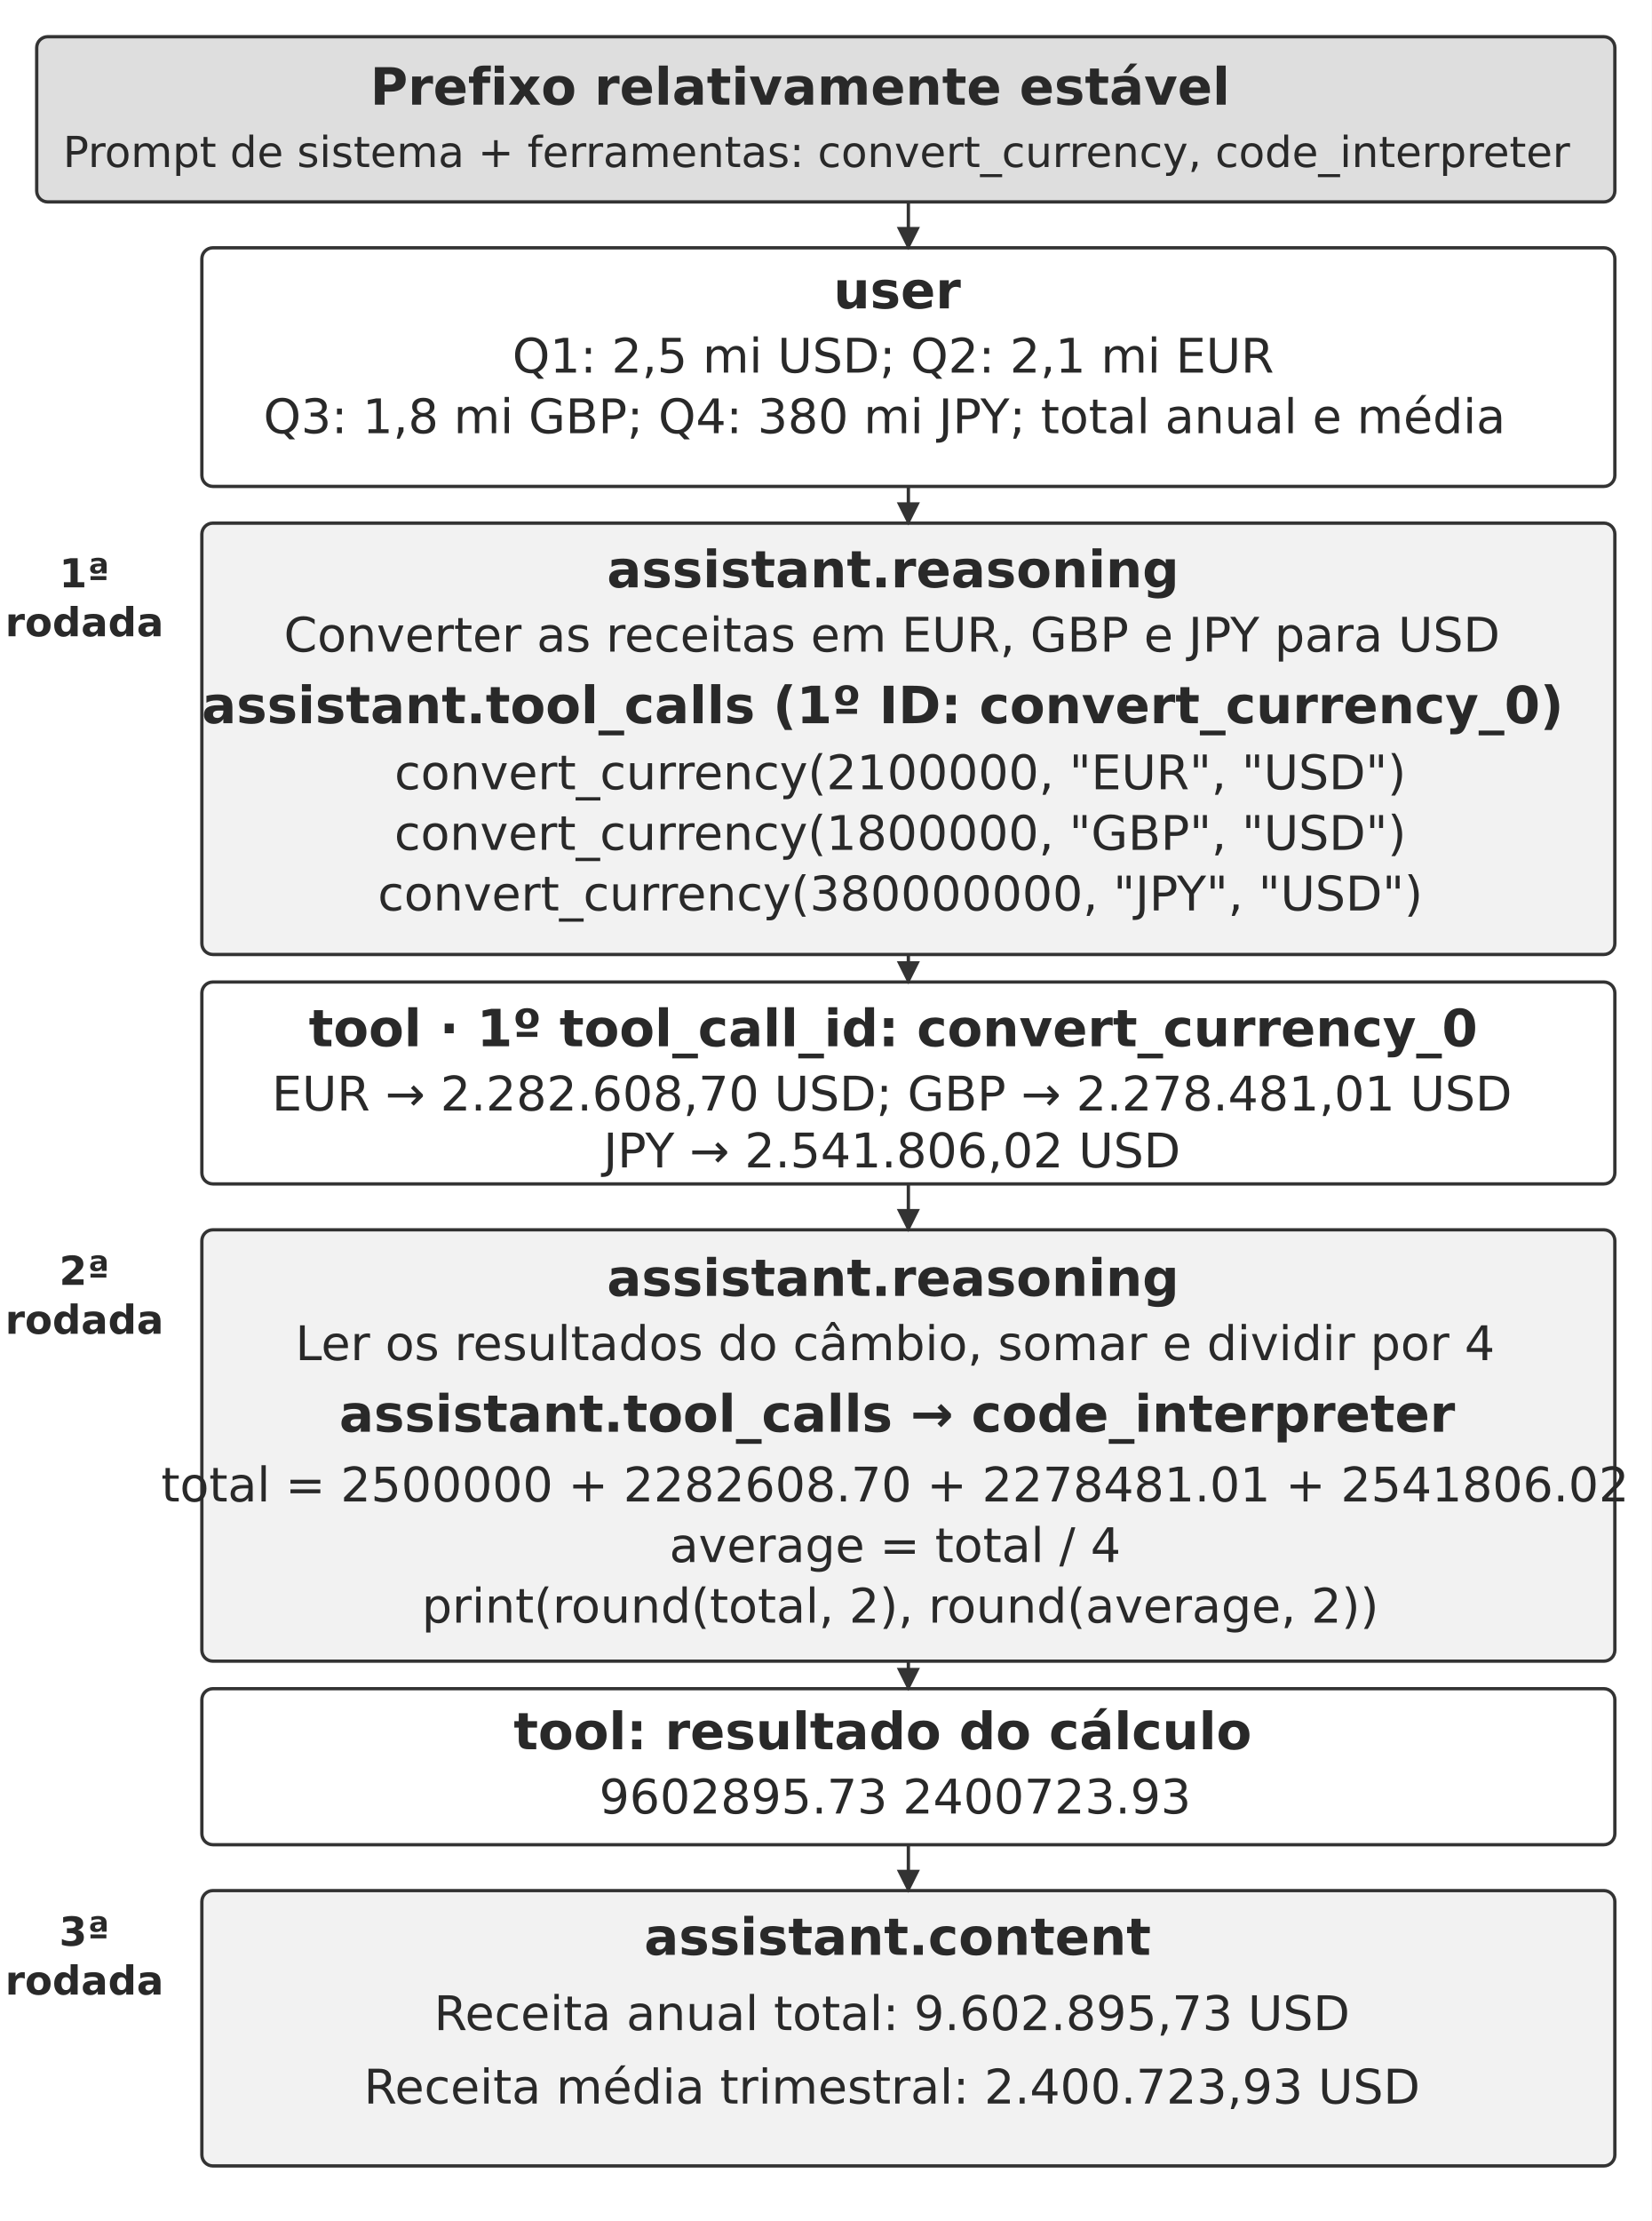
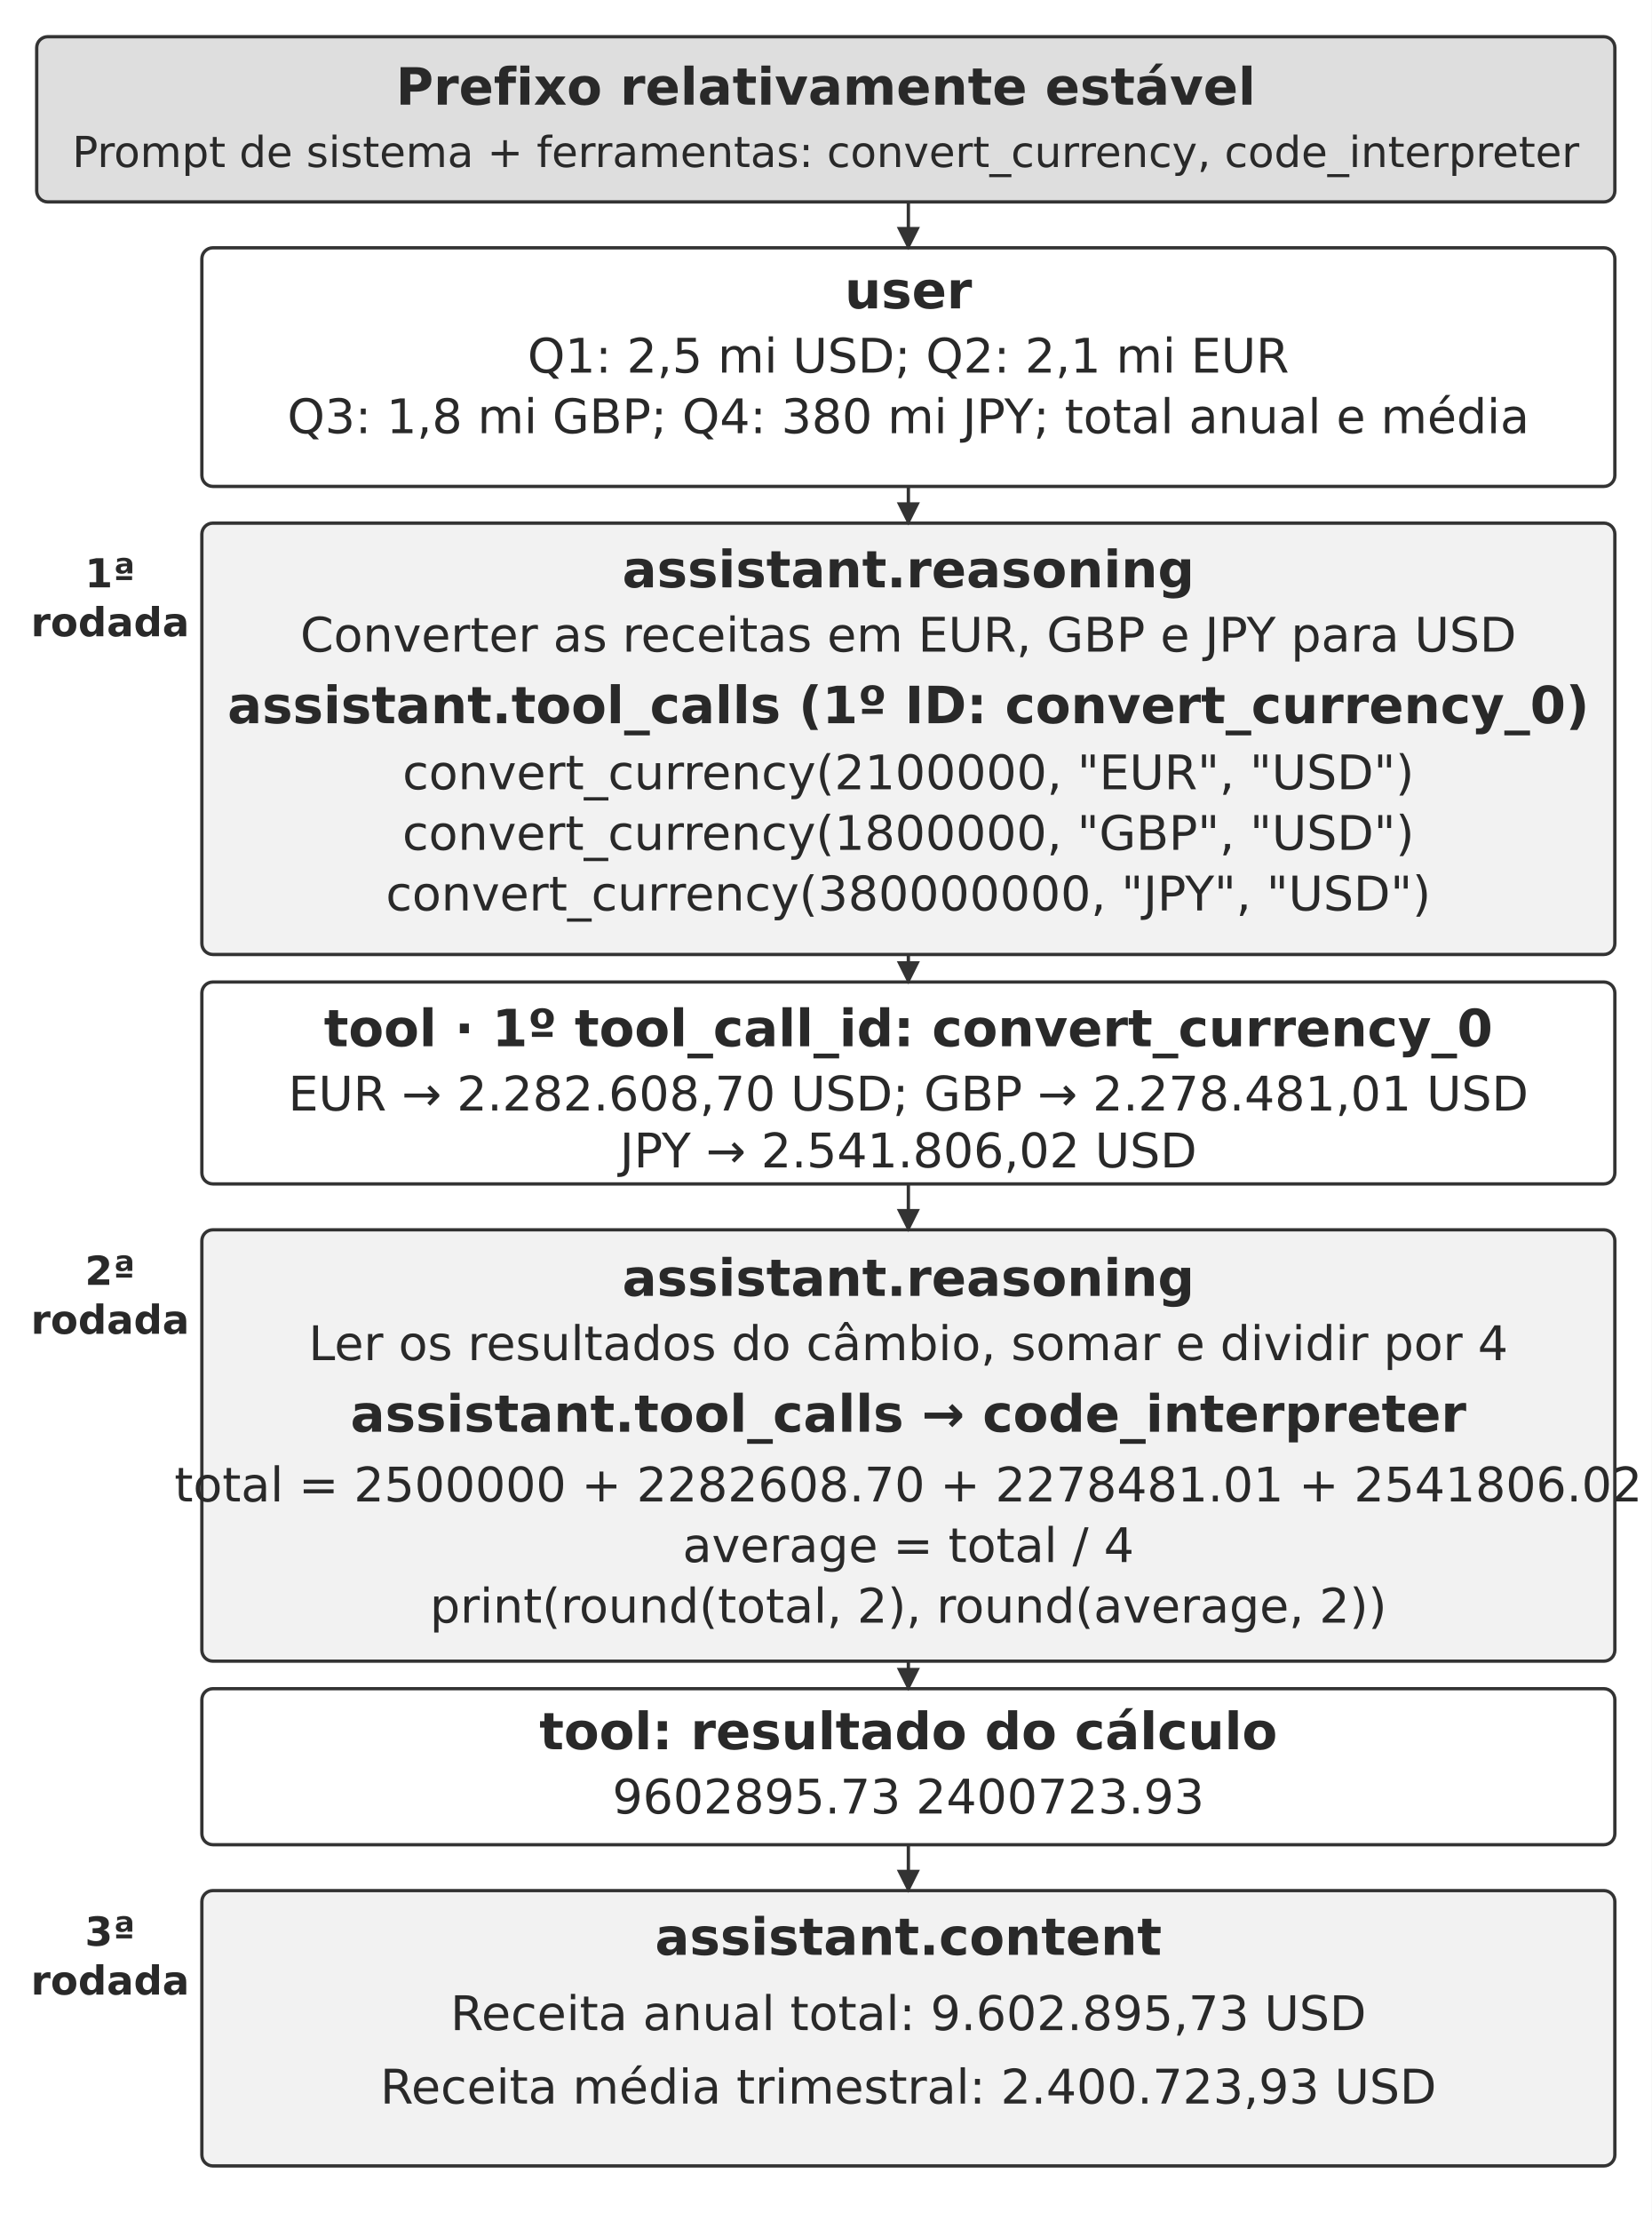
<svg xmlns="http://www.w3.org/2000/svg" width="106.000mm" height="142.511mm" viewBox="0 0 900 1210" role="img" aria-labelledby="title desc">
  <defs>
    <marker id="arrow" viewBox="0 0 10 10" refX="9" refY="5" markerWidth="7" markerHeight="7" orient="auto-start-reverse">
      <path d="M0 0 L10 5 L0 10 Z" fill="#333333" />
    </marker>
  </defs>
  <rect width="900" height="1210" fill="#ffffff" y="0" />
  <rect x="20" y="20" width="860" height="90" rx="6" fill="#dedede" stroke="#333333" stroke-width="1.8" />
-   <text x="436" y="57" text-anchor="middle" font-family="&quot;DejaVu Sans&quot;, Arial, &quot;Helvetica Neue&quot;, sans-serif" font-size="28.0" font-weight="700" fill="#292929">Prefixo relativamente estável</text>
-   <text x="444.96" y="91" text-anchor="middle" font-family="&quot;DejaVu Sans&quot;, Arial, &quot;Helvetica Neue&quot;, sans-serif" font-size="23.3" font-weight="400" fill="#292929">Prompt de sistema + ferramentas: convert_currency, code_interpreter</text>
+   <text x="450" y="57" text-anchor="middle" font-family="&quot;DejaVu Sans&quot;, Arial, &quot;Helvetica Neue&quot;, sans-serif" font-size="28.0" font-weight="700" fill="#292929">Prefixo relativamente estável</text>
+   <text x="450" y="91" text-anchor="middle" font-family="&quot;DejaVu Sans&quot;, Arial, &quot;Helvetica Neue&quot;, sans-serif" font-size="23.3" font-weight="400" fill="#292929">Prompt de sistema + ferramentas: convert_currency, code_interpreter</text>
  <rect x="110" y="135" width="770" height="130" rx="6" fill="#ffffff" stroke="#333333" stroke-width="1.8" />
-   <text x="488.9" y="168" text-anchor="middle" font-family="&quot;DejaVu Sans&quot;, Arial, &quot;Helvetica Neue&quot;, sans-serif" font-size="28.0" font-weight="700" fill="#292929">user</text>
-   <text x="486.75" y="203" text-anchor="middle" font-family="&quot;DejaVu Sans&quot;, Arial, &quot;Helvetica Neue&quot;, sans-serif" font-size="26.0" font-weight="400" fill="#292929">Q1: 2,5 mi USD; Q2: 2,1 mi EUR</text>
-   <text x="482" y="236" text-anchor="middle" font-family="&quot;DejaVu Sans&quot;, Arial, &quot;Helvetica Neue&quot;, sans-serif" font-size="26.0" font-weight="400" fill="#292929">Q3: 1,8 mi GBP; Q4: 380 mi JPY; total anual e média</text>
-   <text x="46" y="320" text-anchor="middle" font-family="&quot;DejaVu Sans&quot;, Arial, &quot;Helvetica Neue&quot;, sans-serif" font-size="21.8" font-weight="700" fill="#292929">1ª</text>
-   <text x="46" y="346.645" text-anchor="middle" font-family="&quot;DejaVu Sans&quot;, Arial, &quot;Helvetica Neue&quot;, sans-serif" font-size="21.8" font-weight="700" fill="#292929">rodada</text>
+   <text x="495" y="168" text-anchor="middle" font-family="&quot;DejaVu Sans&quot;, Arial, &quot;Helvetica Neue&quot;, sans-serif" font-size="28.0" font-weight="700" fill="#292929">user</text>
+   <text x="495" y="203" text-anchor="middle" font-family="&quot;DejaVu Sans&quot;, Arial, &quot;Helvetica Neue&quot;, sans-serif" font-size="26.0" font-weight="400" fill="#292929">Q1: 2,5 mi USD; Q2: 2,1 mi EUR</text>
+   <text x="495" y="236" text-anchor="middle" font-family="&quot;DejaVu Sans&quot;, Arial, &quot;Helvetica Neue&quot;, sans-serif" font-size="26.0" font-weight="400" fill="#292929">Q3: 1,8 mi GBP; Q4: 380 mi JPY; total anual e média</text>
+   <text x="60" y="320" text-anchor="middle" font-family="&quot;DejaVu Sans&quot;, Arial, &quot;Helvetica Neue&quot;, sans-serif" font-size="21.8" font-weight="700" fill="#292929">1ª</text>
+   <text x="60" y="346.645" text-anchor="middle" font-family="&quot;DejaVu Sans&quot;, Arial, &quot;Helvetica Neue&quot;, sans-serif" font-size="21.8" font-weight="700" fill="#292929">rodada</text>
  <rect x="110" y="285" width="770" height="235" rx="6" fill="#f2f2f2" stroke="#333333" stroke-width="1.8" />
-   <text x="486.64" y="320" text-anchor="middle" font-family="&quot;DejaVu Sans&quot;, Arial, &quot;Helvetica Neue&quot;, sans-serif" font-size="28.0" font-weight="700" fill="#292929">assistant.reasoning</text>
-   <text x="486.06" y="355" text-anchor="middle" font-family="&quot;DejaVu Sans&quot;, Arial, &quot;Helvetica Neue&quot;, sans-serif" font-size="26.0" font-weight="400" fill="#292929">Converter as receitas em EUR, GBP e JPY para USD</text>
-   <text x="481" y="394" text-anchor="middle" font-family="&quot;DejaVu Sans&quot;, Arial, &quot;Helvetica Neue&quot;, sans-serif" font-size="28.0" font-weight="700" fill="#292929">assistant.tool_calls (1º ID: convert_currency_0)</text>
-   <text x="490.61" y="430" text-anchor="middle" font-family="&quot;DejaVu Sans&quot;, Arial, &quot;Helvetica Neue&quot;, sans-serif" font-size="26.0" font-weight="400" fill="#292929">convert_currency(2100000, "EUR", "USD")</text>
-   <text x="490.61" y="463" text-anchor="middle" font-family="&quot;DejaVu Sans&quot;, Arial, &quot;Helvetica Neue&quot;, sans-serif" font-size="26.0" font-weight="400" fill="#292929">convert_currency(1800000, "GBP", "USD")</text>
-   <text x="490.61" y="496" text-anchor="middle" font-family="&quot;DejaVu Sans&quot;, Arial, &quot;Helvetica Neue&quot;, sans-serif" font-size="26.0" font-weight="400" fill="#292929">convert_currency(380000000, "JPY", "USD")</text>
+   <text x="495" y="320" text-anchor="middle" font-family="&quot;DejaVu Sans&quot;, Arial, &quot;Helvetica Neue&quot;, sans-serif" font-size="28.0" font-weight="700" fill="#292929">assistant.reasoning</text>
+   <text x="495" y="355" text-anchor="middle" font-family="&quot;DejaVu Sans&quot;, Arial, &quot;Helvetica Neue&quot;, sans-serif" font-size="26.0" font-weight="400" fill="#292929">Converter as receitas em EUR, GBP e JPY para USD</text>
+   <text x="495" y="394" text-anchor="middle" font-family="&quot;DejaVu Sans&quot;, Arial, &quot;Helvetica Neue&quot;, sans-serif" font-size="28.0" font-weight="700" fill="#292929">assistant.tool_calls (1º ID: convert_currency_0)</text>
+   <text x="495" y="430" text-anchor="middle" font-family="&quot;DejaVu Sans&quot;, Arial, &quot;Helvetica Neue&quot;, sans-serif" font-size="26.0" font-weight="400" fill="#292929">convert_currency(2100000, "EUR", "USD")</text>
+   <text x="495" y="463" text-anchor="middle" font-family="&quot;DejaVu Sans&quot;, Arial, &quot;Helvetica Neue&quot;, sans-serif" font-size="26.0" font-weight="400" fill="#292929">convert_currency(1800000, "GBP", "USD")</text>
+   <text x="495" y="496" text-anchor="middle" font-family="&quot;DejaVu Sans&quot;, Arial, &quot;Helvetica Neue&quot;, sans-serif" font-size="26.0" font-weight="400" fill="#292929">convert_currency(380000000, "JPY", "USD")</text>
  <rect x="110" y="535" width="770" height="110" rx="6" fill="#ffffff" stroke="#333333" stroke-width="1.8" />
-   <text x="486.74" y="570" text-anchor="middle" font-family="&quot;DejaVu Sans&quot;, Arial, &quot;Helvetica Neue&quot;, sans-serif" font-size="28.0" font-weight="700" fill="#292929">tool · 1º tool_call_id: convert_currency_0</text>
-   <text x="486.06" y="605" text-anchor="middle" font-family="&quot;DejaVu Sans&quot;, Arial, &quot;Helvetica Neue&quot;, sans-serif" font-size="26.0" font-weight="400" fill="#292929">EUR → 2.282.608,70 USD; GBP → 2.278.481,01 USD</text>
-   <text x="486.06" y="636" text-anchor="middle" font-family="&quot;DejaVu Sans&quot;, Arial, &quot;Helvetica Neue&quot;, sans-serif" font-size="26.0" font-weight="400" fill="#292929">JPY → 2.541.806,02 USD</text>
-   <text x="46" y="700" text-anchor="middle" font-family="&quot;DejaVu Sans&quot;, Arial, &quot;Helvetica Neue&quot;, sans-serif" font-size="21.8" font-weight="700" fill="#292929">2ª</text>
-   <text x="46" y="726.645" text-anchor="middle" font-family="&quot;DejaVu Sans&quot;, Arial, &quot;Helvetica Neue&quot;, sans-serif" font-size="21.8" font-weight="700" fill="#292929">rodada</text>
+   <text x="495" y="570" text-anchor="middle" font-family="&quot;DejaVu Sans&quot;, Arial, &quot;Helvetica Neue&quot;, sans-serif" font-size="28.0" font-weight="700" fill="#292929">tool · 1º tool_call_id: convert_currency_0</text>
+   <text x="495" y="605" text-anchor="middle" font-family="&quot;DejaVu Sans&quot;, Arial, &quot;Helvetica Neue&quot;, sans-serif" font-size="26.0" font-weight="400" fill="#292929">EUR → 2.282.608,70 USD; GBP → 2.278.481,01 USD</text>
+   <text x="495" y="636" text-anchor="middle" font-family="&quot;DejaVu Sans&quot;, Arial, &quot;Helvetica Neue&quot;, sans-serif" font-size="26.0" font-weight="400" fill="#292929">JPY → 2.541.806,02 USD</text>
+   <text x="60" y="700" text-anchor="middle" font-family="&quot;DejaVu Sans&quot;, Arial, &quot;Helvetica Neue&quot;, sans-serif" font-size="21.8" font-weight="700" fill="#292929">2ª</text>
+   <text x="60" y="726.645" text-anchor="middle" font-family="&quot;DejaVu Sans&quot;, Arial, &quot;Helvetica Neue&quot;, sans-serif" font-size="21.8" font-weight="700" fill="#292929">rodada</text>
  <rect x="110" y="670" width="770" height="235" rx="6" fill="#f2f2f2" stroke="#333333" stroke-width="1.8" />
-   <text x="486.64" y="706" text-anchor="middle" font-family="&quot;DejaVu Sans&quot;, Arial, &quot;Helvetica Neue&quot;, sans-serif" font-size="28.0" font-weight="700" fill="#292929">assistant.reasoning</text>
-   <text x="487.78" y="741" text-anchor="middle" font-family="&quot;DejaVu Sans&quot;, Arial, &quot;Helvetica Neue&quot;, sans-serif" font-size="26.0" font-weight="400" fill="#292929">Ler os resultados do câmbio, somar e dividir por 4</text>
-   <text x="488.9" y="780" text-anchor="middle" font-family="&quot;DejaVu Sans&quot;, Arial, &quot;Helvetica Neue&quot;, sans-serif" font-size="28.0" font-weight="700" fill="#292929">assistant.tool_calls → code_interpreter</text>
-   <text x="487.78" y="818" text-anchor="middle" font-family="&quot;DejaVu Sans&quot;, Arial, &quot;Helvetica Neue&quot;, sans-serif" font-size="26.0" font-weight="400" fill="#292929">total = 2500000 + 2282608.70 + 2278481.01 + 2541806.02</text>
-   <text x="487.78" y="851" text-anchor="middle" font-family="&quot;DejaVu Sans&quot;, Arial, &quot;Helvetica Neue&quot;, sans-serif" font-size="26.0" font-weight="400" fill="#292929">average = total / 4</text>
-   <text x="490.61" y="884" text-anchor="middle" font-family="&quot;DejaVu Sans&quot;, Arial, &quot;Helvetica Neue&quot;, sans-serif" font-size="26.0" font-weight="400" fill="#292929">print(round(total, 2), round(average, 2))</text>
+   <text x="495" y="706" text-anchor="middle" font-family="&quot;DejaVu Sans&quot;, Arial, &quot;Helvetica Neue&quot;, sans-serif" font-size="28.0" font-weight="700" fill="#292929">assistant.reasoning</text>
+   <text x="495" y="741" text-anchor="middle" font-family="&quot;DejaVu Sans&quot;, Arial, &quot;Helvetica Neue&quot;, sans-serif" font-size="26.0" font-weight="400" fill="#292929">Ler os resultados do câmbio, somar e dividir por 4</text>
+   <text x="495" y="780" text-anchor="middle" font-family="&quot;DejaVu Sans&quot;, Arial, &quot;Helvetica Neue&quot;, sans-serif" font-size="28.0" font-weight="700" fill="#292929">assistant.tool_calls → code_interpreter</text>
+   <text x="495" y="818" text-anchor="middle" font-family="&quot;DejaVu Sans&quot;, Arial, &quot;Helvetica Neue&quot;, sans-serif" font-size="26.0" font-weight="400" fill="#292929">total = 2500000 + 2282608.70 + 2278481.01 + 2541806.02</text>
+   <text x="495" y="851" text-anchor="middle" font-family="&quot;DejaVu Sans&quot;, Arial, &quot;Helvetica Neue&quot;, sans-serif" font-size="26.0" font-weight="400" fill="#292929">average = total / 4</text>
+   <text x="495" y="884" text-anchor="middle" font-family="&quot;DejaVu Sans&quot;, Arial, &quot;Helvetica Neue&quot;, sans-serif" font-size="26.0" font-weight="400" fill="#292929">print(round(total, 2), round(average, 2))</text>
  <rect x="110" y="920" width="770" height="85" rx="6" fill="#ffffff" stroke="#333333" stroke-width="1.8" />
-   <text x="481" y="953" text-anchor="middle" font-family="&quot;DejaVu Sans&quot;, Arial, &quot;Helvetica Neue&quot;, sans-serif" font-size="28.0" font-weight="700" fill="#292929">tool: resultado do cálculo</text>
-   <text x="487.79" y="988" text-anchor="middle" font-family="&quot;DejaVu Sans&quot;, Arial, &quot;Helvetica Neue&quot;, sans-serif" font-size="26.0" font-weight="400" fill="#292929">9602895.73    2400723.93</text>
-   <text x="46" y="1060" text-anchor="middle" font-family="&quot;DejaVu Sans&quot;, Arial, &quot;Helvetica Neue&quot;, sans-serif" font-size="21.8" font-weight="700" fill="#292929">3ª</text>
-   <text x="46" y="1086.64" text-anchor="middle" font-family="&quot;DejaVu Sans&quot;, Arial, &quot;Helvetica Neue&quot;, sans-serif" font-size="21.8" font-weight="700" fill="#292929">rodada</text>
+   <text x="495" y="953" text-anchor="middle" font-family="&quot;DejaVu Sans&quot;, Arial, &quot;Helvetica Neue&quot;, sans-serif" font-size="28.0" font-weight="700" fill="#292929">tool: resultado do cálculo</text>
+   <text x="495" y="988" text-anchor="middle" font-family="&quot;DejaVu Sans&quot;, Arial, &quot;Helvetica Neue&quot;, sans-serif" font-size="26.0" font-weight="400" fill="#292929">9602895.73    2400723.93</text>
+   <text x="60" y="1060" text-anchor="middle" font-family="&quot;DejaVu Sans&quot;, Arial, &quot;Helvetica Neue&quot;, sans-serif" font-size="21.8" font-weight="700" fill="#292929">3ª</text>
+   <text x="60" y="1086.64" text-anchor="middle" font-family="&quot;DejaVu Sans&quot;, Arial, &quot;Helvetica Neue&quot;, sans-serif" font-size="21.8" font-weight="700" fill="#292929">rodada</text>
  <rect x="110" y="1030" width="770" height="150" rx="6" fill="#f2f2f2" stroke="#333333" stroke-width="1.8" />
-   <text x="489.11" y="1065" text-anchor="middle" font-family="&quot;DejaVu Sans&quot;, Arial, &quot;Helvetica Neue&quot;, sans-serif" font-size="28.0" font-weight="700" fill="#292929">assistant.content</text>
-   <text x="486.06" y="1106" text-anchor="middle" font-family="&quot;DejaVu Sans&quot;, Arial, &quot;Helvetica Neue&quot;, sans-serif" font-size="26.0" font-weight="400" fill="#292929">Receita anual total: 9.602.895,73 USD</text>
-   <text x="486.06" y="1146" text-anchor="middle" font-family="&quot;DejaVu Sans&quot;, Arial, &quot;Helvetica Neue&quot;, sans-serif" font-size="26.0" font-weight="400" fill="#292929">Receita média trimestral: 2.400.723,93 USD</text>
+   <text x="495" y="1065" text-anchor="middle" font-family="&quot;DejaVu Sans&quot;, Arial, &quot;Helvetica Neue&quot;, sans-serif" font-size="28.0" font-weight="700" fill="#292929">assistant.content</text>
+   <text x="495" y="1106" text-anchor="middle" font-family="&quot;DejaVu Sans&quot;, Arial, &quot;Helvetica Neue&quot;, sans-serif" font-size="26.0" font-weight="400" fill="#292929">Receita anual total: 9.602.895,73 USD</text>
+   <text x="495" y="1146" text-anchor="middle" font-family="&quot;DejaVu Sans&quot;, Arial, &quot;Helvetica Neue&quot;, sans-serif" font-size="26.0" font-weight="400" fill="#292929">Receita média trimestral: 2.400.723,93 USD</text>
  <path d="M495 110 L495 135" fill="none" stroke="#333333" stroke-width="1.8" marker-end="url(#arrow)" />
  <path d="M495 265 L495 285" fill="none" stroke="#333333" stroke-width="1.8" marker-end="url(#arrow)" />
  <path d="M495 520 L495 535" fill="none" stroke="#333333" stroke-width="1.8" marker-end="url(#arrow)" />
  <path d="M495 645 L495 670" fill="none" stroke="#333333" stroke-width="1.8" marker-end="url(#arrow)" />
  <path d="M495 905 L495 920" fill="none" stroke="#333333" stroke-width="1.8" marker-end="url(#arrow)" />
  <path d="M495 1005 L495 1030" fill="none" stroke="#333333" stroke-width="1.8" marker-end="url(#arrow)" />
  <defs />
</svg>
